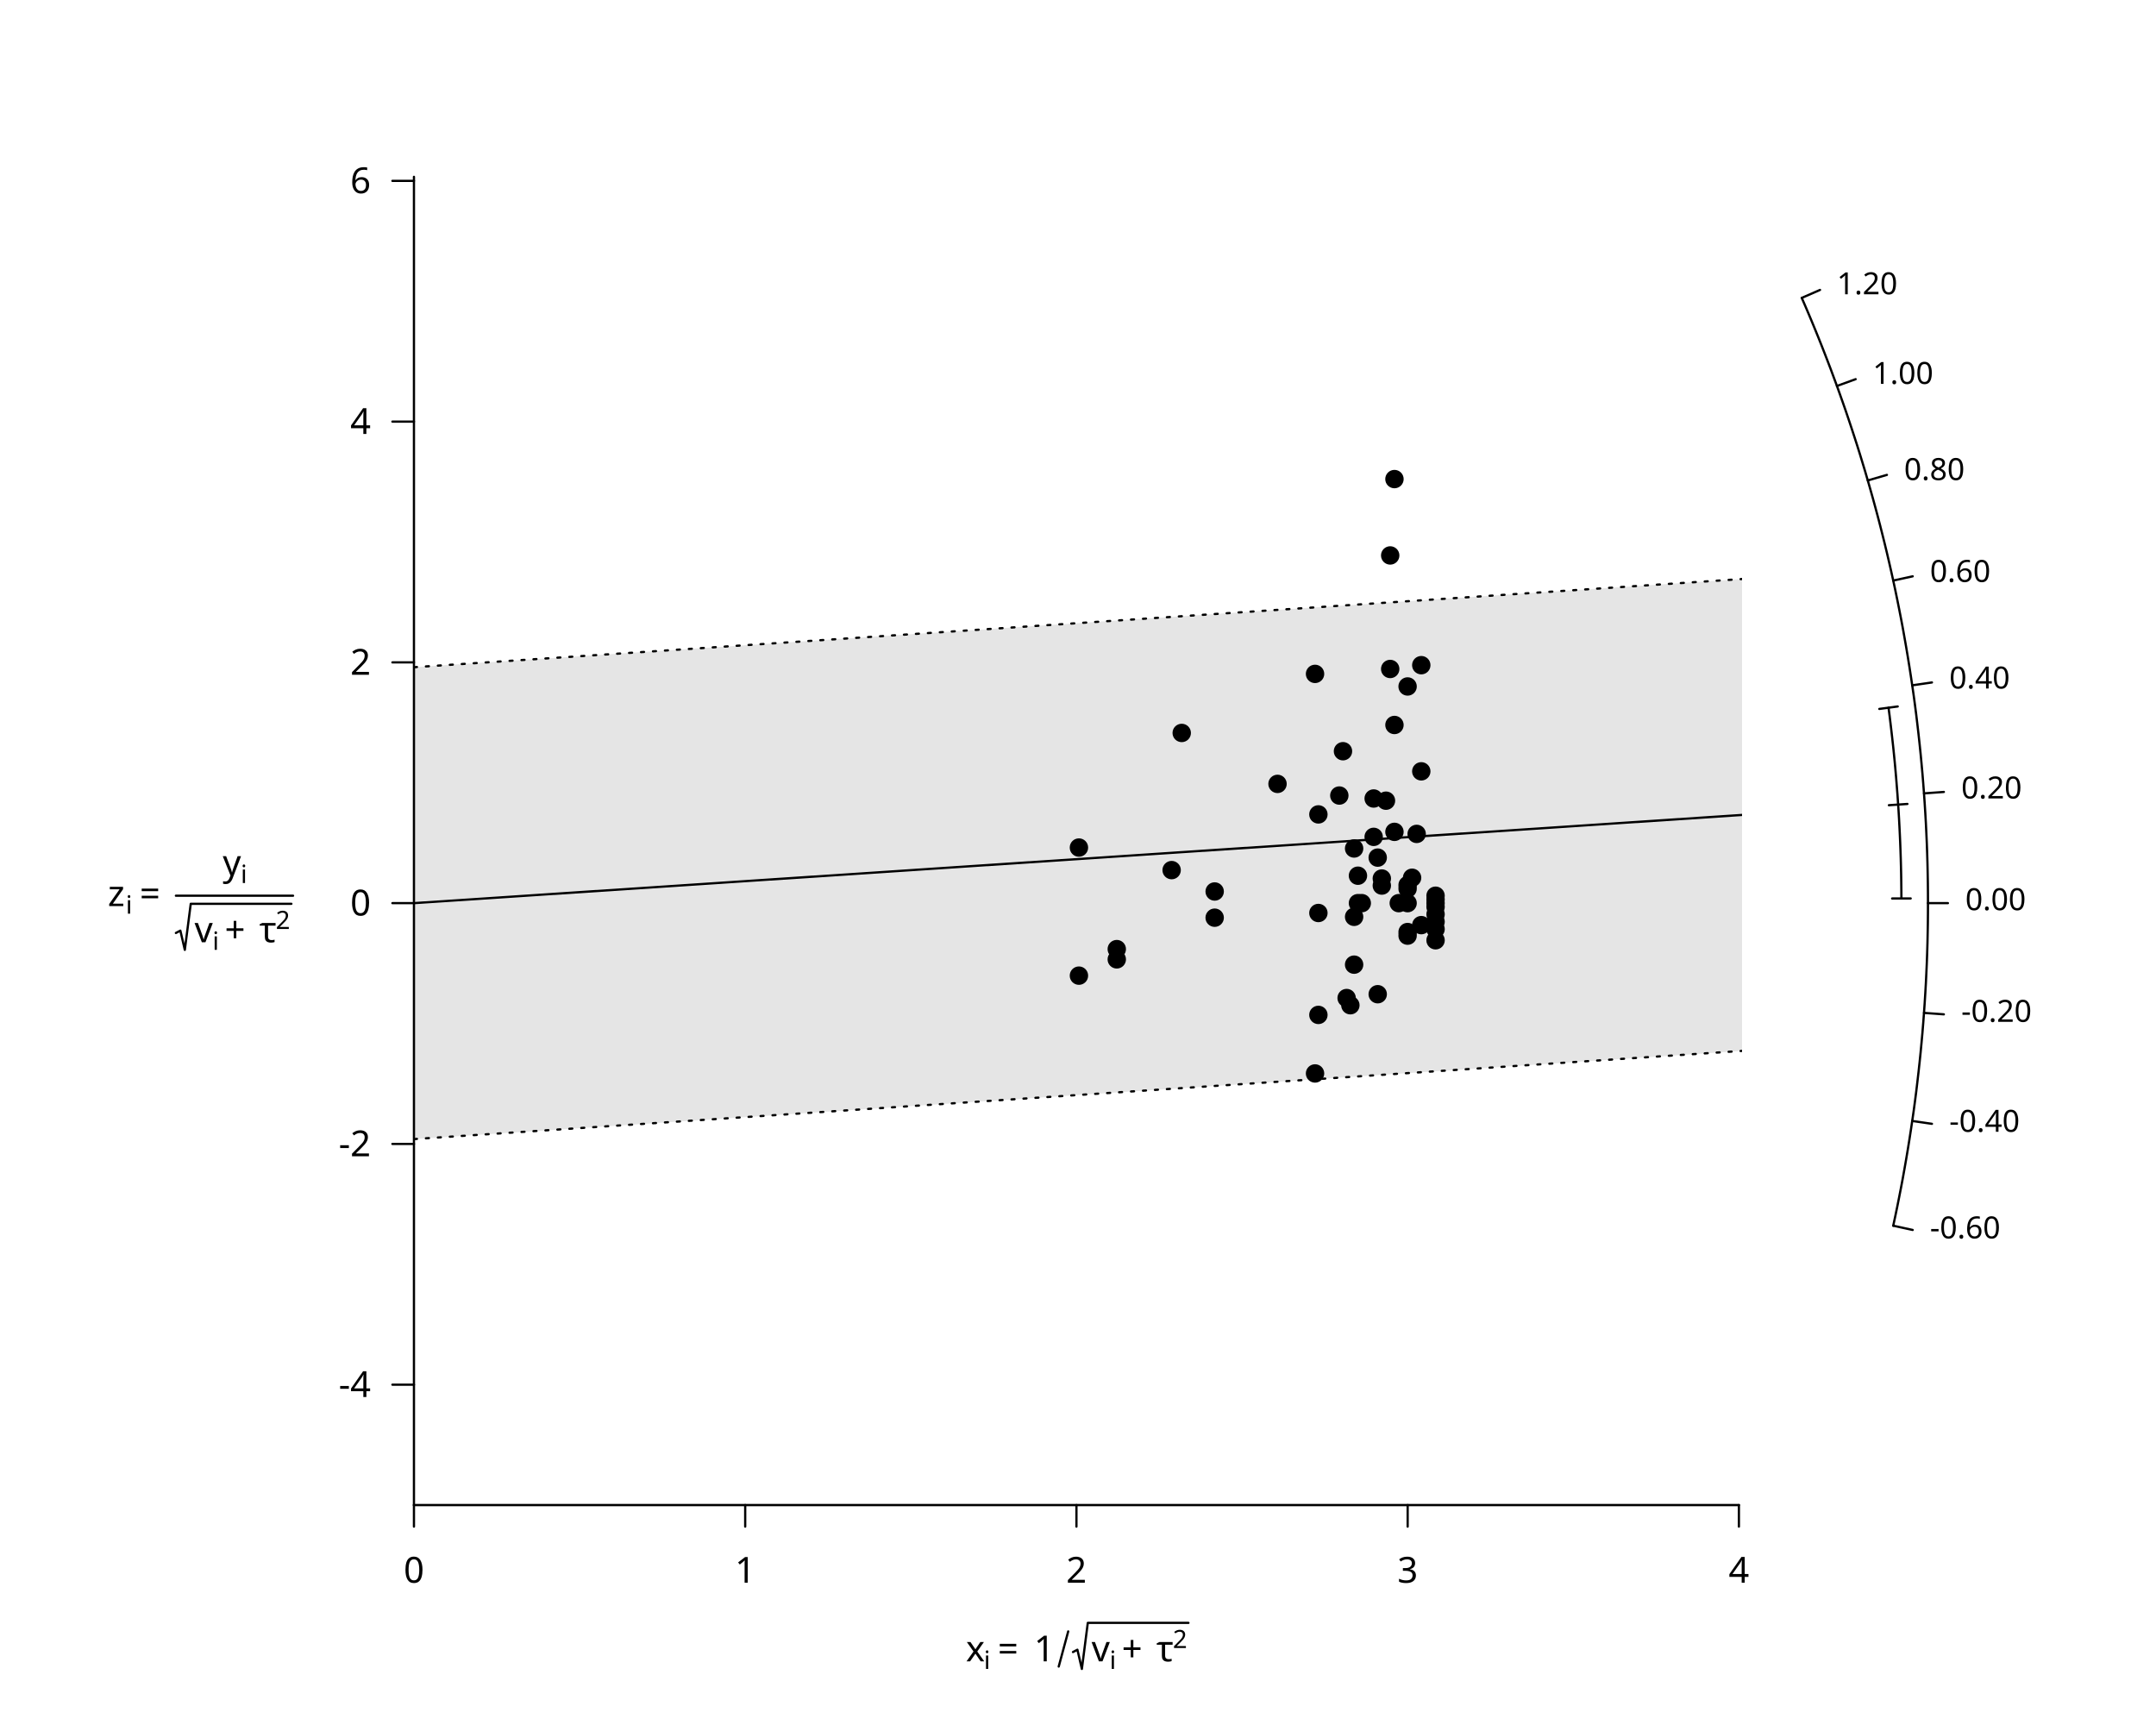
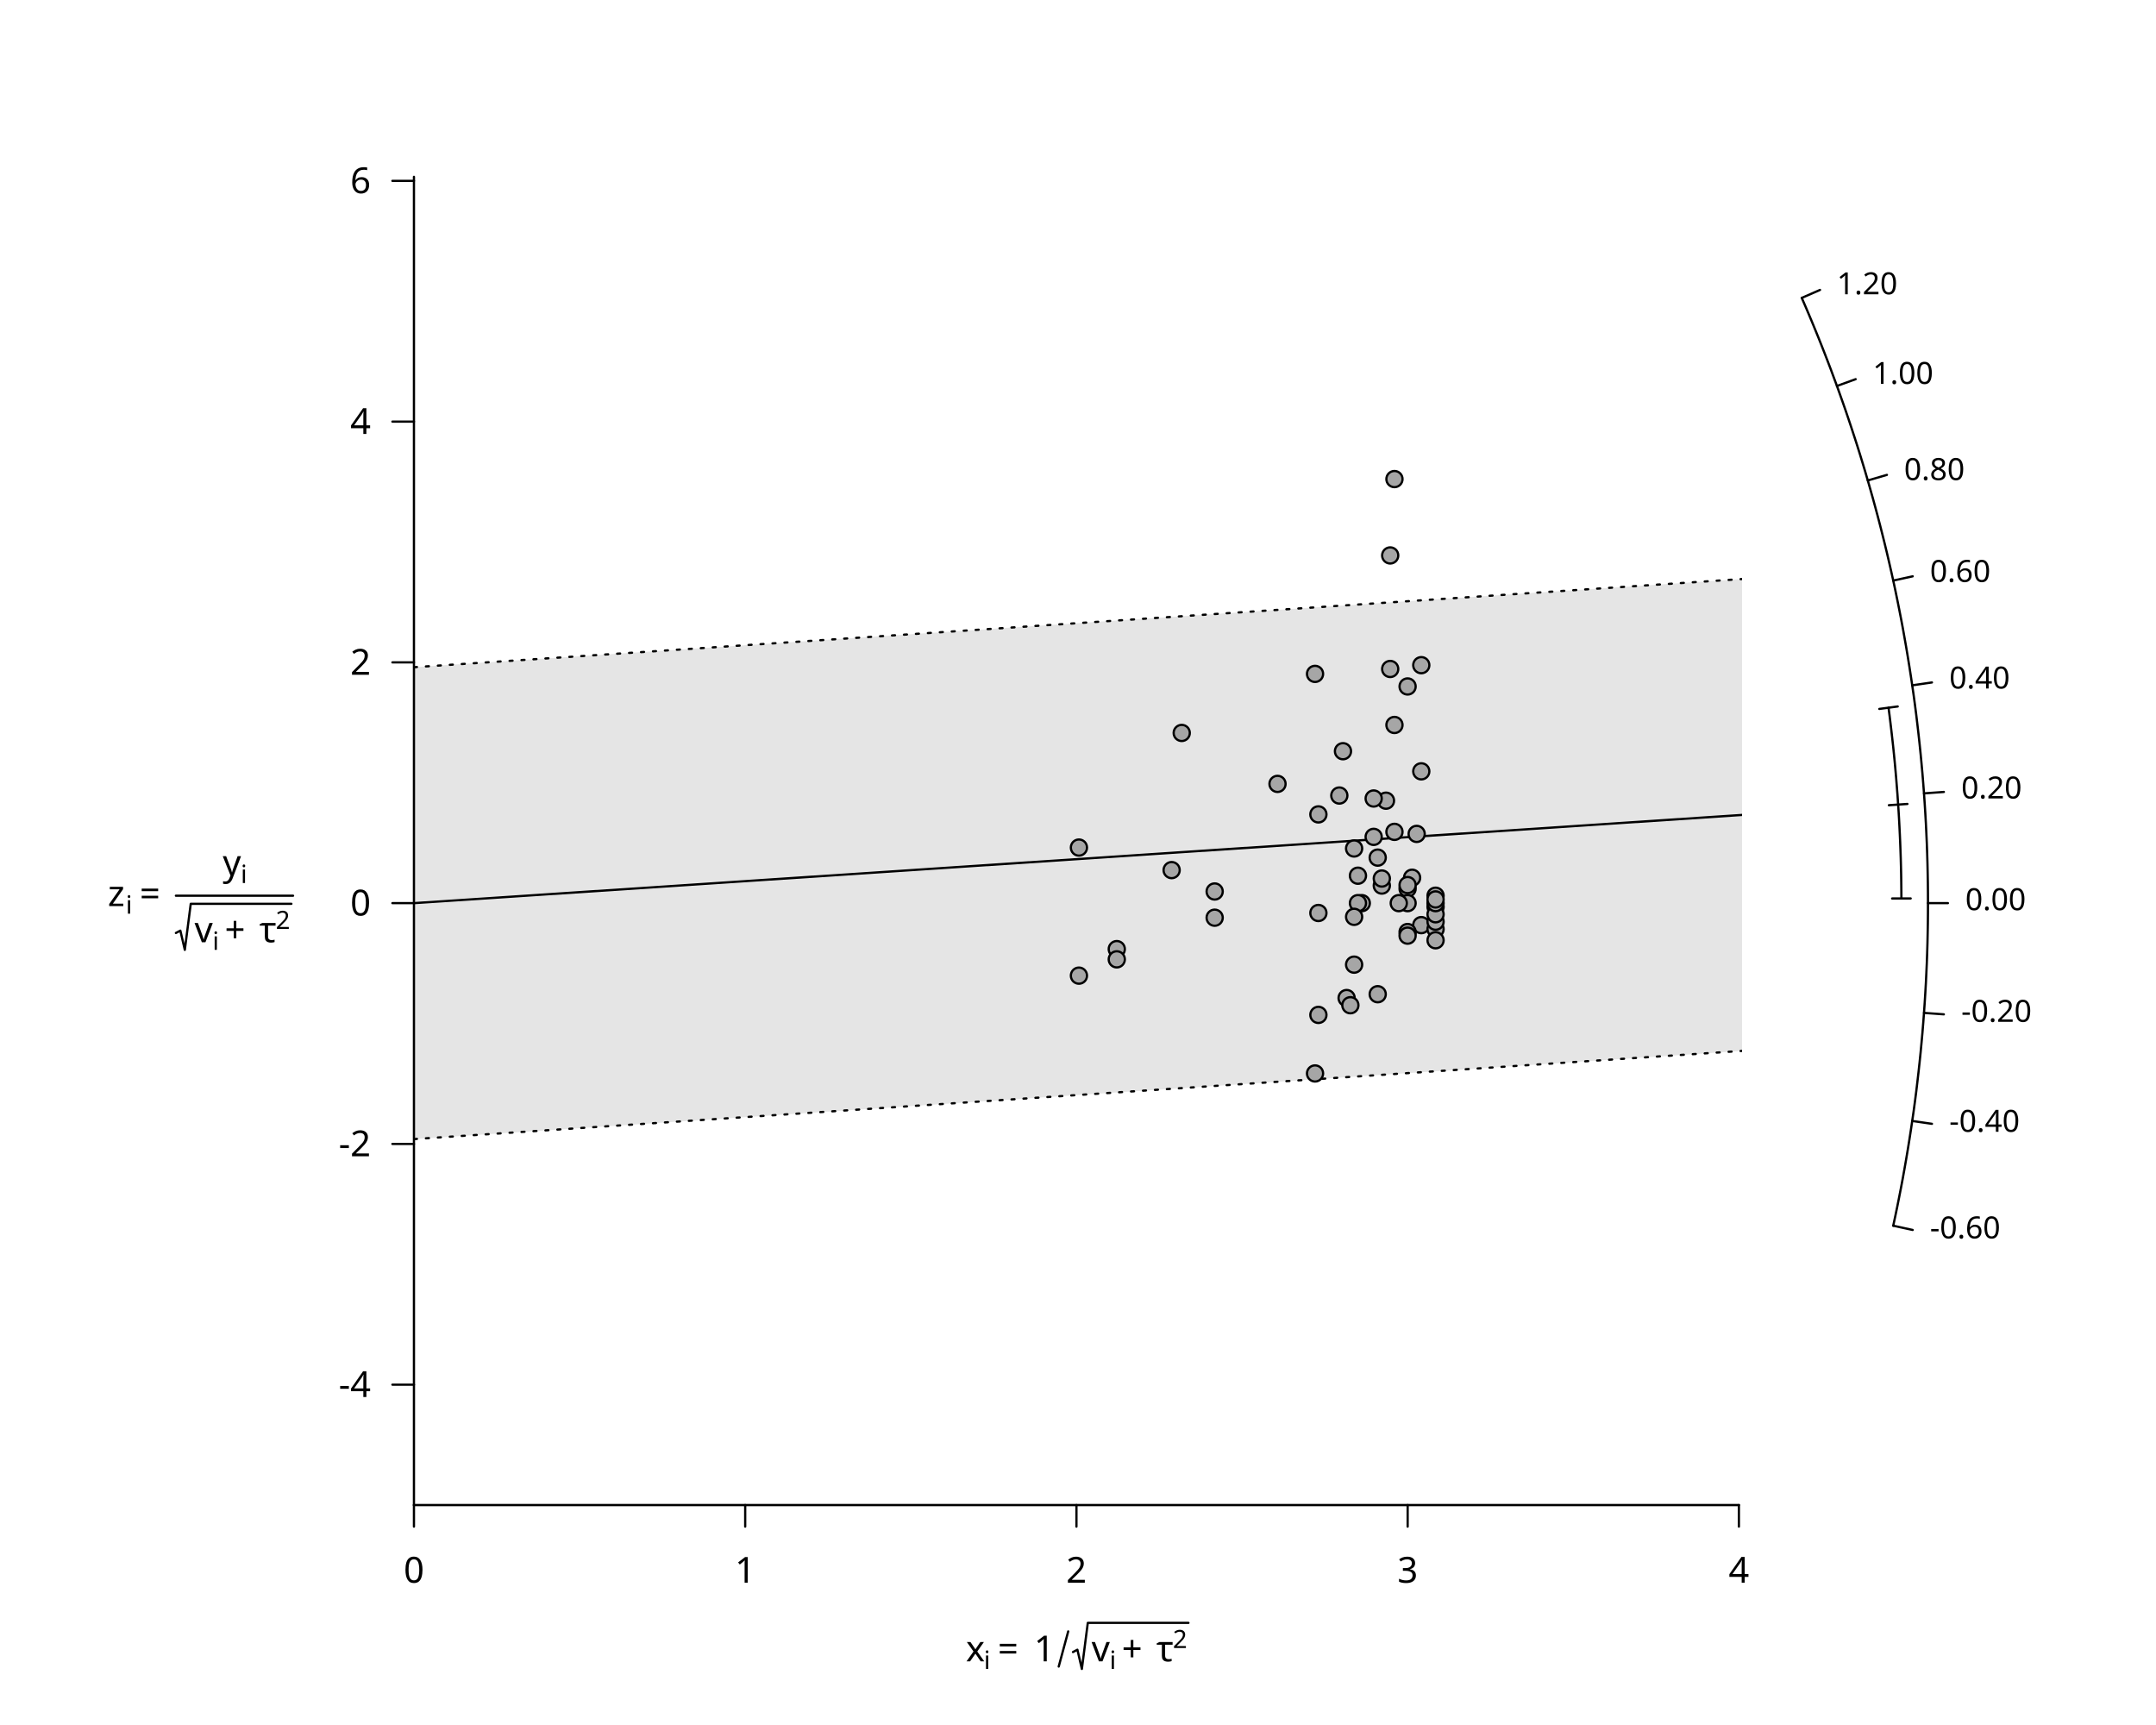
<svg xmlns="http://www.w3.org/2000/svg" class="svglite" data-engine-version="2.0" width="720.00pt" height="576.00pt" viewBox="0 0 720.00 576.00">
  <defs>
    <style type="text/css">
    .svglite line, .svglite polyline, .svglite polygon, .svglite path, .svglite rect, .svglite circle {
      fill: none;
      stroke: #000000;
      stroke-linecap: round;
      stroke-linejoin: round;
      stroke-miterlimit: 10.00;
    }
  </style>
  </defs>
  <rect width="100%" height="100%" style="stroke: none; fill: #FFFFFF;" />
  <defs>
    <clipPath id="cpMC4wMHw3MjAuMDB8MC4wMHw1NzYuMDA=">
      <rect x="0.00" y="0.00" width="720.00" height="576.00" />
    </clipPath>
  </defs>
  <g clip-path="url(#cpMC4wMHw3MjAuMDB8MC4wMHw1NzYuMDA=)">
    <text x="322.56" y="554.74" style="font-size: 12.00px; font-family: sans;" textLength="6.00px" lengthAdjust="spacingAndGlyphs">x</text>
    <text x="328.56" y="557.28" style="font-size: 8.40px; font-family: sans;" textLength="1.86px" lengthAdjust="spacingAndGlyphs">i</text>
    <text x="333.21" y="554.74" style="font-size: 12.00px; font-family: sans;" textLength="9.32px" lengthAdjust="spacingAndGlyphs">=</text>
    <text x="345.30" y="554.74" style="font-size: 12.00px; font-family: sans;" textLength="6.67px" lengthAdjust="spacingAndGlyphs">1</text>
    <polyline points="353.56,556.48 356.73,544.75 " style="stroke-width: 0.75;" />
    <polyline points="358.32,551.64 359.80,550.86 361.29,557.28 363.27,541.90 396.89,541.90 " style="stroke-width: 0.75;" />
    <text x="364.54" y="554.74" style="font-size: 12.00px; font-family: sans;" textLength="6.00px" lengthAdjust="spacingAndGlyphs">v</text>
    <text x="370.55" y="557.28" style="font-size: 8.40px; font-family: sans;" textLength="1.86px" lengthAdjust="spacingAndGlyphs">i</text>
    <text x="374.63" y="554.74" style="font-size: 12.00px; font-family: sans;" textLength="9.32px" lengthAdjust="spacingAndGlyphs">+</text>
    <text x="386.17" y="554.74" style="font-size: 12.00px; font-family: sans;" textLength="5.49px" lengthAdjust="spacingAndGlyphs">τ</text>
    <text x="391.66" y="550.30" style="font-size: 8.40px; font-family: sans;" textLength="4.67px" lengthAdjust="spacingAndGlyphs">2</text>
  </g>
  <defs>
    <clipPath id="cpMTM4LjI0fDU4MS43Nnw1OS4wNHw1MDIuNTY=">
      <rect x="138.24" y="59.04" width="443.52" height="443.52" />
    </clipPath>
  </defs>
  <g clip-path="url(#cpMTM4LjI0fDU4MS43Nnw1OS4wNHw1MDIuNTY=)">
    <polygon points="138.24,222.79 581.76,193.34 581.76,350.91 138.24,380.36 " style="stroke-width: 0.75; stroke: none; fill: #E5E5E5;" />
    <line x1="138.24" y1="301.57" x2="581.76" y2="272.12" style="stroke-width: 0.75;" />
    <line x1="138.24" y1="222.79" x2="581.76" y2="193.34" style="stroke-width: 0.75; stroke-dasharray: 1.00,3.00;" />
    <line x1="138.24" y1="380.36" x2="581.76" y2="350.91" style="stroke-width: 0.75; stroke-dasharray: 1.00,3.00;" />
  </g>
  <g clip-path="url(#cpMC4wMHw3MjAuMDB8MC4wMHw1NzYuMDA=)">
    <line x1="138.24" y1="502.56" x2="580.71" y2="502.56" style="stroke-width: 0.75;" />
    <line x1="138.24" y1="502.56" x2="138.24" y2="509.76" style="stroke-width: 0.75;" />
    <line x1="248.86" y1="502.56" x2="248.86" y2="509.76" style="stroke-width: 0.75;" />
    <line x1="359.48" y1="502.56" x2="359.48" y2="509.76" style="stroke-width: 0.75;" />
    <line x1="470.09" y1="502.56" x2="470.09" y2="509.76" style="stroke-width: 0.75;" />
    <line x1="580.71" y1="502.56" x2="580.71" y2="509.76" style="stroke-width: 0.75;" />
    <text x="138.24" y="528.48" text-anchor="middle" style="font-size: 12.00px; font-family: sans;" textLength="6.67px" lengthAdjust="spacingAndGlyphs">0</text>
    <text x="248.86" y="528.48" text-anchor="middle" style="font-size: 12.00px; font-family: sans;" textLength="6.67px" lengthAdjust="spacingAndGlyphs">1</text>
    <text x="359.48" y="528.48" text-anchor="middle" style="font-size: 12.00px; font-family: sans;" textLength="6.67px" lengthAdjust="spacingAndGlyphs">2</text>
    <text x="470.09" y="528.48" text-anchor="middle" style="font-size: 12.00px; font-family: sans;" textLength="6.67px" lengthAdjust="spacingAndGlyphs">3</text>
    <text x="580.71" y="528.48" text-anchor="middle" style="font-size: 12.00px; font-family: sans;" textLength="6.67px" lengthAdjust="spacingAndGlyphs">4</text>
    <line x1="138.24" y1="502.56" x2="138.24" y2="59.04" style="stroke-width: 0.75;" />
    <line x1="138.24" y1="462.36" x2="131.04" y2="462.36" style="stroke-width: 0.75;" />
    <line x1="138.24" y1="381.97" x2="131.04" y2="381.97" style="stroke-width: 0.75;" />
    <line x1="138.24" y1="301.57" x2="131.04" y2="301.57" style="stroke-width: 0.75;" />
    <line x1="138.24" y1="221.18" x2="131.04" y2="221.18" style="stroke-width: 0.75;" />
    <line x1="138.24" y1="140.78" x2="131.04" y2="140.78" style="stroke-width: 0.75;" />
    <line x1="138.24" y1="60.39" x2="131.04" y2="60.39" style="stroke-width: 0.75;" />
    <text x="123.84" y="466.49" text-anchor="end" style="font-size: 12.00px; font-family: sans;" textLength="10.67px" lengthAdjust="spacingAndGlyphs">-4</text>
    <text x="123.84" y="386.10" text-anchor="end" style="font-size: 12.00px; font-family: sans;" textLength="10.67px" lengthAdjust="spacingAndGlyphs">-2</text>
    <text x="123.84" y="305.70" text-anchor="end" style="font-size: 12.00px; font-family: sans;" textLength="6.67px" lengthAdjust="spacingAndGlyphs">0</text>
    <text x="123.84" y="225.31" text-anchor="end" style="font-size: 12.00px; font-family: sans;" textLength="6.67px" lengthAdjust="spacingAndGlyphs">2</text>
    <text x="123.84" y="144.91" text-anchor="end" style="font-size: 12.00px; font-family: sans;" textLength="6.67px" lengthAdjust="spacingAndGlyphs">4</text>
    <text x="123.84" y="64.51" text-anchor="end" style="font-size: 12.00px; font-family: sans;" textLength="6.67px" lengthAdjust="spacingAndGlyphs">6</text>
    <text x="36.00" y="302.56" style="font-size: 12.00px; font-family: sans;" textLength="6.00px" lengthAdjust="spacingAndGlyphs">z</text>
    <text x="42.00" y="305.09" style="font-size: 8.40px; font-family: sans;" textLength="1.86px" lengthAdjust="spacingAndGlyphs">i</text>
    <text x="46.65" y="302.56" style="font-size: 12.00px; font-family: sans;" textLength="9.32px" lengthAdjust="spacingAndGlyphs">=</text>
    <text x="74.37" y="292.32" style="font-size: 12.00px; font-family: sans;" textLength="6.00px" lengthAdjust="spacingAndGlyphs">y</text>
    <text x="80.37" y="294.85" style="font-size: 8.40px; font-family: sans;" textLength="1.86px" lengthAdjust="spacingAndGlyphs">i</text>
    <polyline points="58.74,311.53 60.23,310.75 61.72,317.17 63.70,301.79 97.31,301.79 " style="stroke-width: 0.75;" />
    <text x="64.97" y="314.63" style="font-size: 12.00px; font-family: sans;" textLength="6.00px" lengthAdjust="spacingAndGlyphs">v</text>
    <text x="70.97" y="317.17" style="font-size: 8.40px; font-family: sans;" textLength="1.86px" lengthAdjust="spacingAndGlyphs">i</text>
    <text x="75.06" y="314.63" style="font-size: 12.00px; font-family: sans;" textLength="9.32px" lengthAdjust="spacingAndGlyphs">+</text>
    <text x="86.60" y="314.63" style="font-size: 12.00px; font-family: sans;" textLength="5.49px" lengthAdjust="spacingAndGlyphs">τ</text>
    <text x="92.08" y="310.19" style="font-size: 8.40px; font-family: sans;" textLength="4.67px" lengthAdjust="spacingAndGlyphs">2</text>
    <polyline points="58.74,299.09 97.87,299.09 " style="stroke-width: 0.75;" />
    <polyline points="632.25,409.28 632.92,406.16 633.57,403.03 634.20,399.88 634.82,396.72 635.42,393.55 635.99,390.37 636.55,387.17 637.09,383.97 637.61,380.76 638.11,377.53 638.59,374.30 639.06,371.06 639.50,367.81 639.92,364.55 640.31,361.28 640.69,358.01 641.05,354.73 641.39,351.44 641.70,348.14 642.00,344.84 642.27,341.53 642.52,338.22 642.75,334.91 642.96,331.58 643.15,328.26 643.31,324.93 643.46,321.60 643.58,318.27 643.68,314.93 643.75,311.59 643.81,308.25 643.84,304.91 643.85,301.57 643.84,298.23 643.81,294.89 643.75,291.55 643.68,288.21 643.58,284.88 643.46,281.54 643.31,278.21 643.15,274.88 642.96,271.56 642.75,268.24 642.52,264.92 642.27,261.61 642.00,258.30 641.70,255.00 641.39,251.71 641.05,248.42 640.69,245.14 640.31,241.86 639.92,238.59 639.50,235.33 639.06,232.08 638.59,228.84 638.11,225.61 637.61,222.39 637.09,219.17 636.55,215.97 635.99,212.78 635.42,209.59 634.82,206.42 634.20,203.26 633.57,200.12 632.92,196.98 632.25,193.86 631.56,190.75 630.85,187.65 630.13,184.57 629.39,181.50 628.63,178.45 627.86,175.41 627.07,172.38 626.26,169.37 625.44,166.37 624.60,163.39 623.75,160.43 622.89,157.48 622.00,154.54 621.11,151.62 620.20,148.72 619.27,145.84 618.33,142.97 617.38,140.12 616.42,137.28 615.44,134.47 614.45,131.67 613.45,128.88 612.43,126.12 611.41,123.37 610.37,120.64 609.32,117.93 608.27,115.24 607.20,112.57 606.12,109.91 605.03,107.27 603.93,104.65 602.82,102.05 601.70,99.47 " style="stroke-width: 0.75;" />
    <line x1="632.25" y1="409.28" x2="638.75" y2="410.70" style="stroke-width: 0.75;" />
    <line x1="638.59" y1="374.30" x2="645.18" y2="375.26" style="stroke-width: 0.75;" />
    <line x1="642.52" y1="338.22" x2="649.16" y2="338.70" style="stroke-width: 0.75;" />
    <line x1="643.85" y1="301.57" x2="650.51" y2="301.57" style="stroke-width: 0.75;" />
    <line x1="642.52" y1="264.92" x2="649.16" y2="264.44" style="stroke-width: 0.75;" />
    <line x1="638.59" y1="228.84" x2="645.18" y2="227.88" style="stroke-width: 0.75;" />
    <line x1="632.25" y1="193.86" x2="638.75" y2="192.44" style="stroke-width: 0.75;" />
    <line x1="623.75" y1="160.43" x2="630.14" y2="158.57" style="stroke-width: 0.75;" />
    <line x1="613.45" y1="128.88" x2="619.70" y2="126.61" style="stroke-width: 0.75;" />
    <line x1="601.70" y1="99.47" x2="607.80" y2="96.81" style="stroke-width: 0.75;" />
    <text x="644.51" y="413.51" style="font-size: 10.20px; font-family: sans;" textLength="23.25px" lengthAdjust="spacingAndGlyphs">-0.60</text>
    <text x="650.97" y="377.92" style="font-size: 10.20px; font-family: sans;" textLength="23.25px" lengthAdjust="spacingAndGlyphs">-0.40</text>
    <text x="654.97" y="341.20" style="font-size: 10.20px; font-family: sans;" textLength="23.25px" lengthAdjust="spacingAndGlyphs">-0.20</text>
    <text x="656.32" y="303.91" style="font-size: 10.20px; font-family: sans;" textLength="19.85px" lengthAdjust="spacingAndGlyphs">0.00</text>
    <text x="654.97" y="266.62" style="font-size: 10.20px; font-family: sans;" textLength="19.85px" lengthAdjust="spacingAndGlyphs">0.20</text>
    <text x="650.97" y="229.91" style="font-size: 10.20px; font-family: sans;" textLength="19.85px" lengthAdjust="spacingAndGlyphs">0.40</text>
    <text x="644.51" y="194.31" style="font-size: 10.20px; font-family: sans;" textLength="19.85px" lengthAdjust="spacingAndGlyphs">0.60</text>
    <text x="635.87" y="160.29" style="font-size: 10.20px; font-family: sans;" textLength="19.85px" lengthAdjust="spacingAndGlyphs">0.80</text>
    <text x="625.39" y="128.19" style="font-size: 10.20px; font-family: sans;" textLength="19.85px" lengthAdjust="spacingAndGlyphs">1.00</text>
    <text x="613.43" y="98.26" style="font-size: 10.20px; font-family: sans;" textLength="19.85px" lengthAdjust="spacingAndGlyphs">1.20</text>
    <polyline points="634.98,300.01 634.96,297.33 634.93,294.65 634.89,291.98 634.83,289.30 634.76,286.63 634.67,283.95 634.57,281.28 634.45,278.61 634.32,275.94 634.18,273.28 634.02,270.61 633.84,267.95 633.66,265.29 633.45,262.64 633.24,259.99 633.01,257.34 632.77,254.69 632.51,252.05 632.24,249.42 631.95,246.79 631.65,244.16 631.34,241.54 631.02,238.92 630.68,236.31 " style="stroke-width: 0.75;" />
    <line x1="631.88" y1="300.02" x2="638.08" y2="300.00" style="stroke-width: 0.75;" />
    <line x1="630.79" y1="268.87" x2="636.99" y2="268.45" style="stroke-width: 0.75;" />
    <line x1="627.60" y1="236.72" x2="633.75" y2="235.90" style="stroke-width: 0.75;" />
  </g>
  <g clip-path="url(#cpMTM4LjI0fDU4MS43Nnw1OS4wNHw1MDIuNTY=)">
-     <circle cx="372.95" cy="316.92" r="2.70" style="stroke-width: 0.75; fill: #000000;" />
-     <circle cx="372.95" cy="320.34" r="2.70" style="stroke-width: 0.75; fill: #000000;" />
-     <circle cx="360.31" cy="283.01" r="2.70" style="stroke-width: 0.75; fill: #000000;" />
-     <circle cx="360.31" cy="325.78" r="2.70" style="stroke-width: 0.75; fill: #000000;" />
-     <circle cx="460.09" cy="286.37" r="2.70" style="stroke-width: 0.75; fill: #000000;" />
-     <circle cx="460.09" cy="331.98" r="2.70" style="stroke-width: 0.75; fill: #000000;" />
-     <circle cx="458.74" cy="279.44" r="2.70" style="stroke-width: 0.75; fill: #000000;" />
-     <circle cx="447.27" cy="265.64" r="2.70" style="stroke-width: 0.75; fill: #000000;" />
-     <circle cx="448.49" cy="250.84" r="2.70" style="stroke-width: 0.75; fill: #000000;" />
-     <circle cx="426.63" cy="261.75" r="2.70" style="stroke-width: 0.75; fill: #000000;" />
-     <circle cx="462.85" cy="267.36" r="2.70" style="stroke-width: 0.75; fill: #000000;" />
-     <circle cx="452.21" cy="283.32" r="2.70" style="stroke-width: 0.75; fill: #000000;" />
-     <circle cx="474.64" cy="222.11" r="2.70" style="stroke-width: 0.75; fill: #000000;" />
-     <circle cx="474.64" cy="257.56" r="2.70" style="stroke-width: 0.75; fill: #000000;" />
-     <circle cx="470.07" cy="229.22" r="2.70" style="stroke-width: 0.75; fill: #000000;" />
-     <circle cx="453.49" cy="292.41" r="2.70" style="stroke-width: 0.75; fill: #000000;" />
-     <circle cx="470.07" cy="296.75" r="2.70" style="stroke-width: 0.75; fill: #000000;" />
-     <circle cx="473.10" cy="278.45" r="2.70" style="stroke-width: 0.75; fill: #000000;" />
-     <circle cx="474.64" cy="308.91" r="2.70" style="stroke-width: 0.75; fill: #000000;" />
-     <circle cx="452.21" cy="322.11" r="2.70" style="stroke-width: 0.75; fill: #000000;" />
-     <circle cx="454.77" cy="301.57" r="2.70" style="stroke-width: 0.75; fill: #000000;" />
-     <circle cx="453.49" cy="301.57" r="2.70" style="stroke-width: 0.75; fill: #000000;" />
-     <circle cx="449.71" cy="333.26" r="2.70" style="stroke-width: 0.75; fill: #000000;" />
-     <circle cx="452.21" cy="306.14" r="2.70" style="stroke-width: 0.75; fill: #000000;" />
-     <circle cx="450.96" cy="335.66" r="2.70" style="stroke-width: 0.75; fill: #000000;" />
-     <circle cx="471.57" cy="293.09" r="2.70" style="stroke-width: 0.75; fill: #000000;" />
-     <circle cx="470.07" cy="301.57" r="2.70" style="stroke-width: 0.75; fill: #000000;" />
-     <circle cx="470.07" cy="295.54" r="2.70" style="stroke-width: 0.75; fill: #000000;" />
-     <circle cx="470.07" cy="311.22" r="2.70" style="stroke-width: 0.75; fill: #000000;" />
-     <circle cx="470.07" cy="312.42" r="2.70" style="stroke-width: 0.75; fill: #000000;" />
-     <circle cx="458.74" cy="266.63" r="2.70" style="stroke-width: 0.75; fill: #000000;" />
-     <circle cx="464.26" cy="185.47" r="2.70" style="stroke-width: 0.75; fill: #000000;" />
-     <circle cx="465.68" cy="159.97" r="2.70" style="stroke-width: 0.75; fill: #000000;" />
-     <circle cx="479.41" cy="310.25" r="2.70" style="stroke-width: 0.75; fill: #000000;" />
-     <circle cx="479.41" cy="307.77" r="2.70" style="stroke-width: 0.75; fill: #000000;" />
-     <circle cx="479.41" cy="302.81" r="2.70" style="stroke-width: 0.75; fill: #000000;" />
-     <circle cx="479.41" cy="299.09" r="2.70" style="stroke-width: 0.75; fill: #000000;" />
-     <circle cx="479.41" cy="305.29" r="2.70" style="stroke-width: 0.75; fill: #000000;" />
-     <circle cx="479.41" cy="301.57" r="2.70" style="stroke-width: 0.75; fill: #000000;" />
-     <circle cx="479.41" cy="300.33" r="2.70" style="stroke-width: 0.75; fill: #000000;" />
-     <circle cx="479.41" cy="313.97" r="2.70" style="stroke-width: 0.75; fill: #000000;" />
-     <circle cx="465.68" cy="242.08" r="2.70" style="stroke-width: 0.75; fill: #000000;" />
-     <circle cx="464.26" cy="223.38" r="2.70" style="stroke-width: 0.75; fill: #000000;" />
-     <circle cx="465.68" cy="277.77" r="2.70" style="stroke-width: 0.75; fill: #000000;" />
-     <circle cx="467.12" cy="301.57" r="2.70" style="stroke-width: 0.75; fill: #000000;" />
-     <circle cx="461.46" cy="295.70" r="2.70" style="stroke-width: 0.75; fill: #000000;" />
-     <circle cx="461.46" cy="293.35" r="2.70" style="stroke-width: 0.75; fill: #000000;" />
-     <circle cx="439.16" cy="358.44" r="2.70" style="stroke-width: 0.75; fill: #000000;" />
-     <circle cx="439.16" cy="225.02" r="2.70" style="stroke-width: 0.75; fill: #000000;" />
-     <circle cx="440.28" cy="304.86" r="2.70" style="stroke-width: 0.75; fill: #000000;" />
-     <circle cx="440.28" cy="271.94" r="2.70" style="stroke-width: 0.75; fill: #000000;" />
-     <circle cx="440.28" cy="338.89" r="2.70" style="stroke-width: 0.75; fill: #000000;" />
-     <circle cx="391.27" cy="290.54" r="2.70" style="stroke-width: 0.75; fill: #000000;" />
-     <circle cx="394.64" cy="244.74" r="2.70" style="stroke-width: 0.75; fill: #000000;" />
-     <circle cx="405.64" cy="297.68" r="2.70" style="stroke-width: 0.75; fill: #000000;" />
-     <circle cx="405.64" cy="306.43" r="2.70" style="stroke-width: 0.75; fill: #000000;" />
+     <circle cx="372.95" cy="316.92" r="2.70" style="stroke-width: 0.75; fill: #A6A6A6;" />
+     <circle cx="372.95" cy="320.34" r="2.70" style="stroke-width: 0.75; fill: #A6A6A6;" />
+     <circle cx="360.31" cy="283.01" r="2.70" style="stroke-width: 0.75; fill: #A6A6A6;" />
+     <circle cx="360.31" cy="325.78" r="2.70" style="stroke-width: 0.75; fill: #A6A6A6;" />
+     <circle cx="460.09" cy="286.37" r="2.70" style="stroke-width: 0.75; fill: #A6A6A6;" />
+     <circle cx="460.09" cy="331.98" r="2.70" style="stroke-width: 0.75; fill: #A6A6A6;" />
+     <circle cx="458.74" cy="279.44" r="2.70" style="stroke-width: 0.75; fill: #A6A6A6;" />
+     <circle cx="447.27" cy="265.64" r="2.70" style="stroke-width: 0.75; fill: #A6A6A6;" />
+     <circle cx="448.49" cy="250.84" r="2.70" style="stroke-width: 0.75; fill: #A6A6A6;" />
+     <circle cx="426.63" cy="261.75" r="2.70" style="stroke-width: 0.75; fill: #A6A6A6;" />
+     <circle cx="462.85" cy="267.36" r="2.70" style="stroke-width: 0.75; fill: #A6A6A6;" />
+     <circle cx="452.21" cy="283.32" r="2.70" style="stroke-width: 0.75; fill: #A6A6A6;" />
+     <circle cx="474.64" cy="222.11" r="2.70" style="stroke-width: 0.75; fill: #A6A6A6;" />
+     <circle cx="474.64" cy="257.56" r="2.70" style="stroke-width: 0.75; fill: #A6A6A6;" />
+     <circle cx="470.07" cy="229.22" r="2.70" style="stroke-width: 0.75; fill: #A6A6A6;" />
+     <circle cx="453.49" cy="292.41" r="2.70" style="stroke-width: 0.75; fill: #A6A6A6;" />
+     <circle cx="470.07" cy="296.75" r="2.70" style="stroke-width: 0.75; fill: #A6A6A6;" />
+     <circle cx="473.10" cy="278.45" r="2.70" style="stroke-width: 0.75; fill: #A6A6A6;" />
+     <circle cx="474.64" cy="308.91" r="2.70" style="stroke-width: 0.75; fill: #A6A6A6;" />
+     <circle cx="452.21" cy="322.11" r="2.70" style="stroke-width: 0.75; fill: #A6A6A6;" />
+     <circle cx="454.77" cy="301.57" r="2.70" style="stroke-width: 0.75; fill: #A6A6A6;" />
+     <circle cx="453.49" cy="301.57" r="2.70" style="stroke-width: 0.75; fill: #A6A6A6;" />
+     <circle cx="449.71" cy="333.26" r="2.70" style="stroke-width: 0.75; fill: #A6A6A6;" />
+     <circle cx="452.21" cy="306.14" r="2.70" style="stroke-width: 0.75; fill: #A6A6A6;" />
+     <circle cx="450.96" cy="335.66" r="2.70" style="stroke-width: 0.75; fill: #A6A6A6;" />
+     <circle cx="471.57" cy="293.09" r="2.70" style="stroke-width: 0.75; fill: #A6A6A6;" />
+     <circle cx="470.07" cy="301.57" r="2.70" style="stroke-width: 0.75; fill: #A6A6A6;" />
+     <circle cx="470.07" cy="295.54" r="2.70" style="stroke-width: 0.75; fill: #A6A6A6;" />
+     <circle cx="470.07" cy="311.22" r="2.70" style="stroke-width: 0.75; fill: #A6A6A6;" />
+     <circle cx="470.07" cy="312.42" r="2.70" style="stroke-width: 0.75; fill: #A6A6A6;" />
+     <circle cx="458.74" cy="266.63" r="2.70" style="stroke-width: 0.75; fill: #A6A6A6;" />
+     <circle cx="464.26" cy="185.47" r="2.70" style="stroke-width: 0.75; fill: #A6A6A6;" />
+     <circle cx="465.68" cy="159.97" r="2.70" style="stroke-width: 0.75; fill: #A6A6A6;" />
+     <circle cx="479.41" cy="310.25" r="2.70" style="stroke-width: 0.75; fill: #A6A6A6;" />
+     <circle cx="479.41" cy="307.77" r="2.70" style="stroke-width: 0.75; fill: #A6A6A6;" />
+     <circle cx="479.41" cy="302.81" r="2.70" style="stroke-width: 0.75; fill: #A6A6A6;" />
+     <circle cx="479.41" cy="299.09" r="2.70" style="stroke-width: 0.75; fill: #A6A6A6;" />
+     <circle cx="479.41" cy="305.29" r="2.70" style="stroke-width: 0.75; fill: #A6A6A6;" />
+     <circle cx="479.41" cy="301.57" r="2.70" style="stroke-width: 0.75; fill: #A6A6A6;" />
+     <circle cx="479.41" cy="300.33" r="2.70" style="stroke-width: 0.75; fill: #A6A6A6;" />
+     <circle cx="479.41" cy="313.97" r="2.70" style="stroke-width: 0.75; fill: #A6A6A6;" />
+     <circle cx="465.68" cy="242.08" r="2.70" style="stroke-width: 0.75; fill: #A6A6A6;" />
+     <circle cx="464.26" cy="223.38" r="2.70" style="stroke-width: 0.75; fill: #A6A6A6;" />
+     <circle cx="465.68" cy="277.77" r="2.70" style="stroke-width: 0.75; fill: #A6A6A6;" />
+     <circle cx="467.12" cy="301.57" r="2.70" style="stroke-width: 0.75; fill: #A6A6A6;" />
+     <circle cx="461.46" cy="295.70" r="2.70" style="stroke-width: 0.75; fill: #A6A6A6;" />
+     <circle cx="461.46" cy="293.35" r="2.70" style="stroke-width: 0.75; fill: #A6A6A6;" />
+     <circle cx="439.16" cy="358.44" r="2.70" style="stroke-width: 0.75; fill: #A6A6A6;" />
+     <circle cx="439.16" cy="225.02" r="2.70" style="stroke-width: 0.75; fill: #A6A6A6;" />
+     <circle cx="440.28" cy="304.86" r="2.70" style="stroke-width: 0.75; fill: #A6A6A6;" />
+     <circle cx="440.28" cy="271.94" r="2.70" style="stroke-width: 0.75; fill: #A6A6A6;" />
+     <circle cx="440.28" cy="338.89" r="2.70" style="stroke-width: 0.75; fill: #A6A6A6;" />
+     <circle cx="391.27" cy="290.54" r="2.70" style="stroke-width: 0.75; fill: #A6A6A6;" />
+     <circle cx="394.64" cy="244.74" r="2.70" style="stroke-width: 0.75; fill: #A6A6A6;" />
+     <circle cx="405.64" cy="297.68" r="2.70" style="stroke-width: 0.75; fill: #A6A6A6;" />
+     <circle cx="405.64" cy="306.43" r="2.70" style="stroke-width: 0.75; fill: #A6A6A6;" />
  </g>
</svg>
